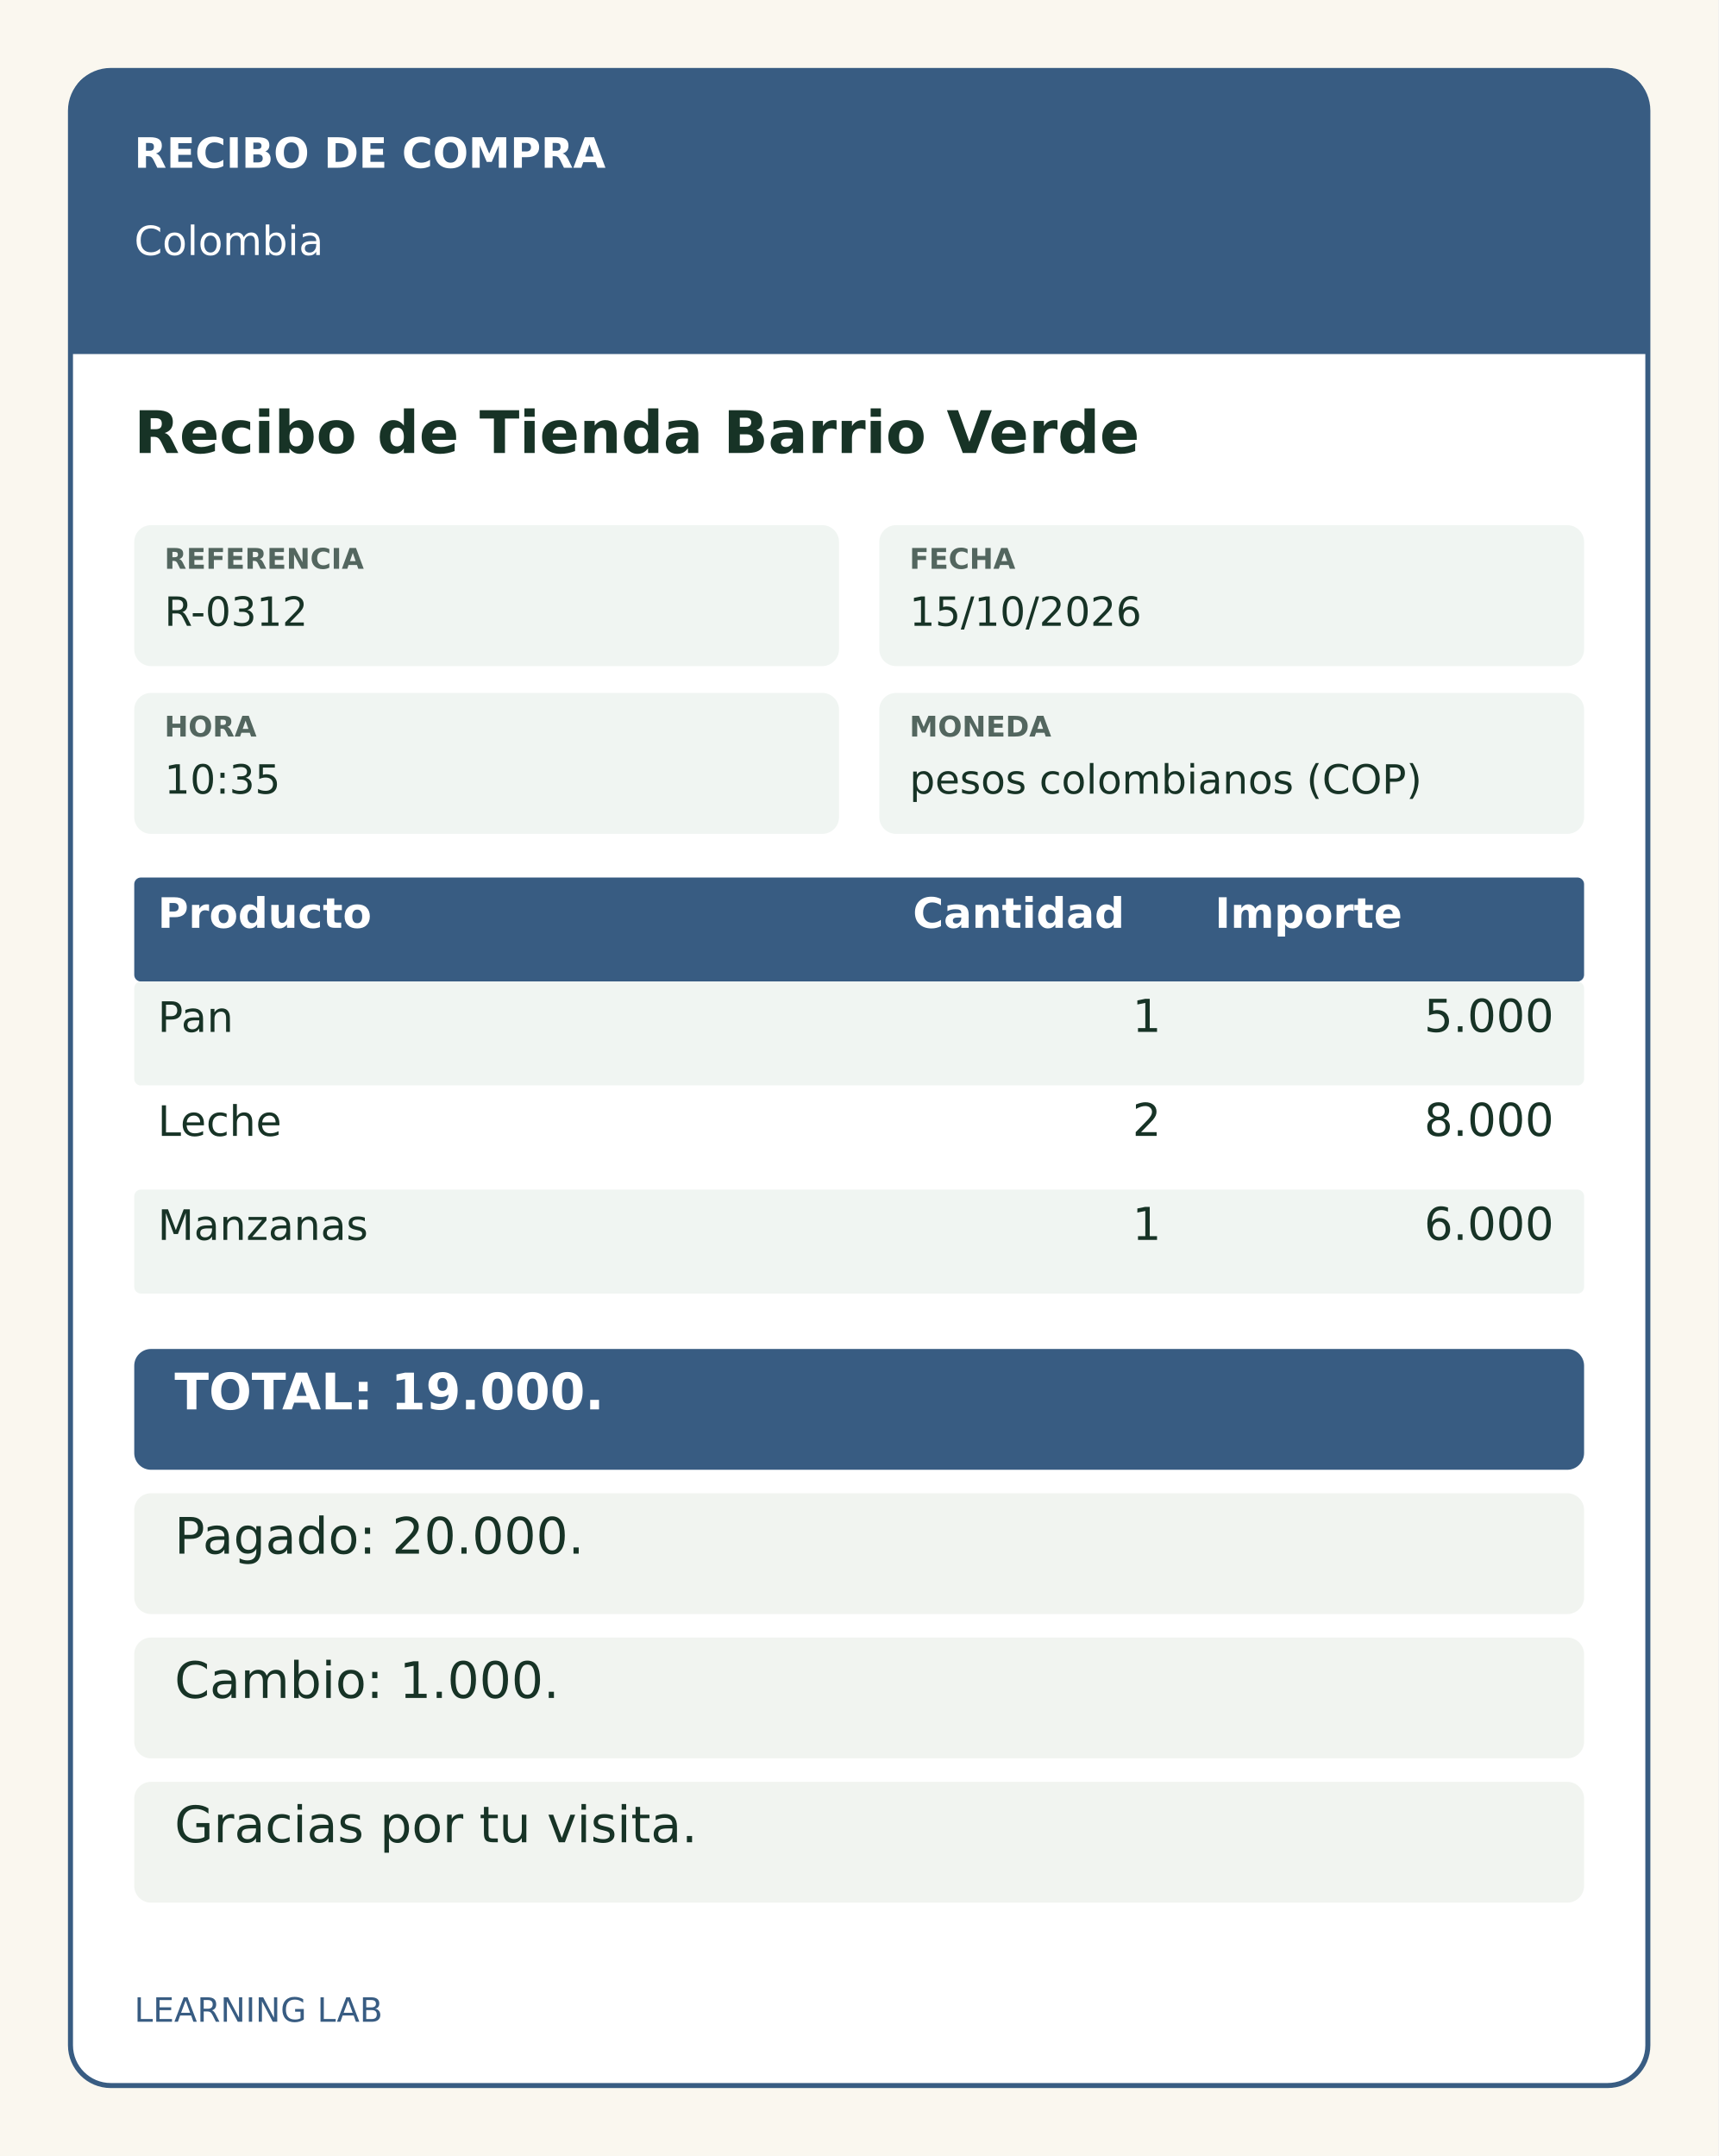
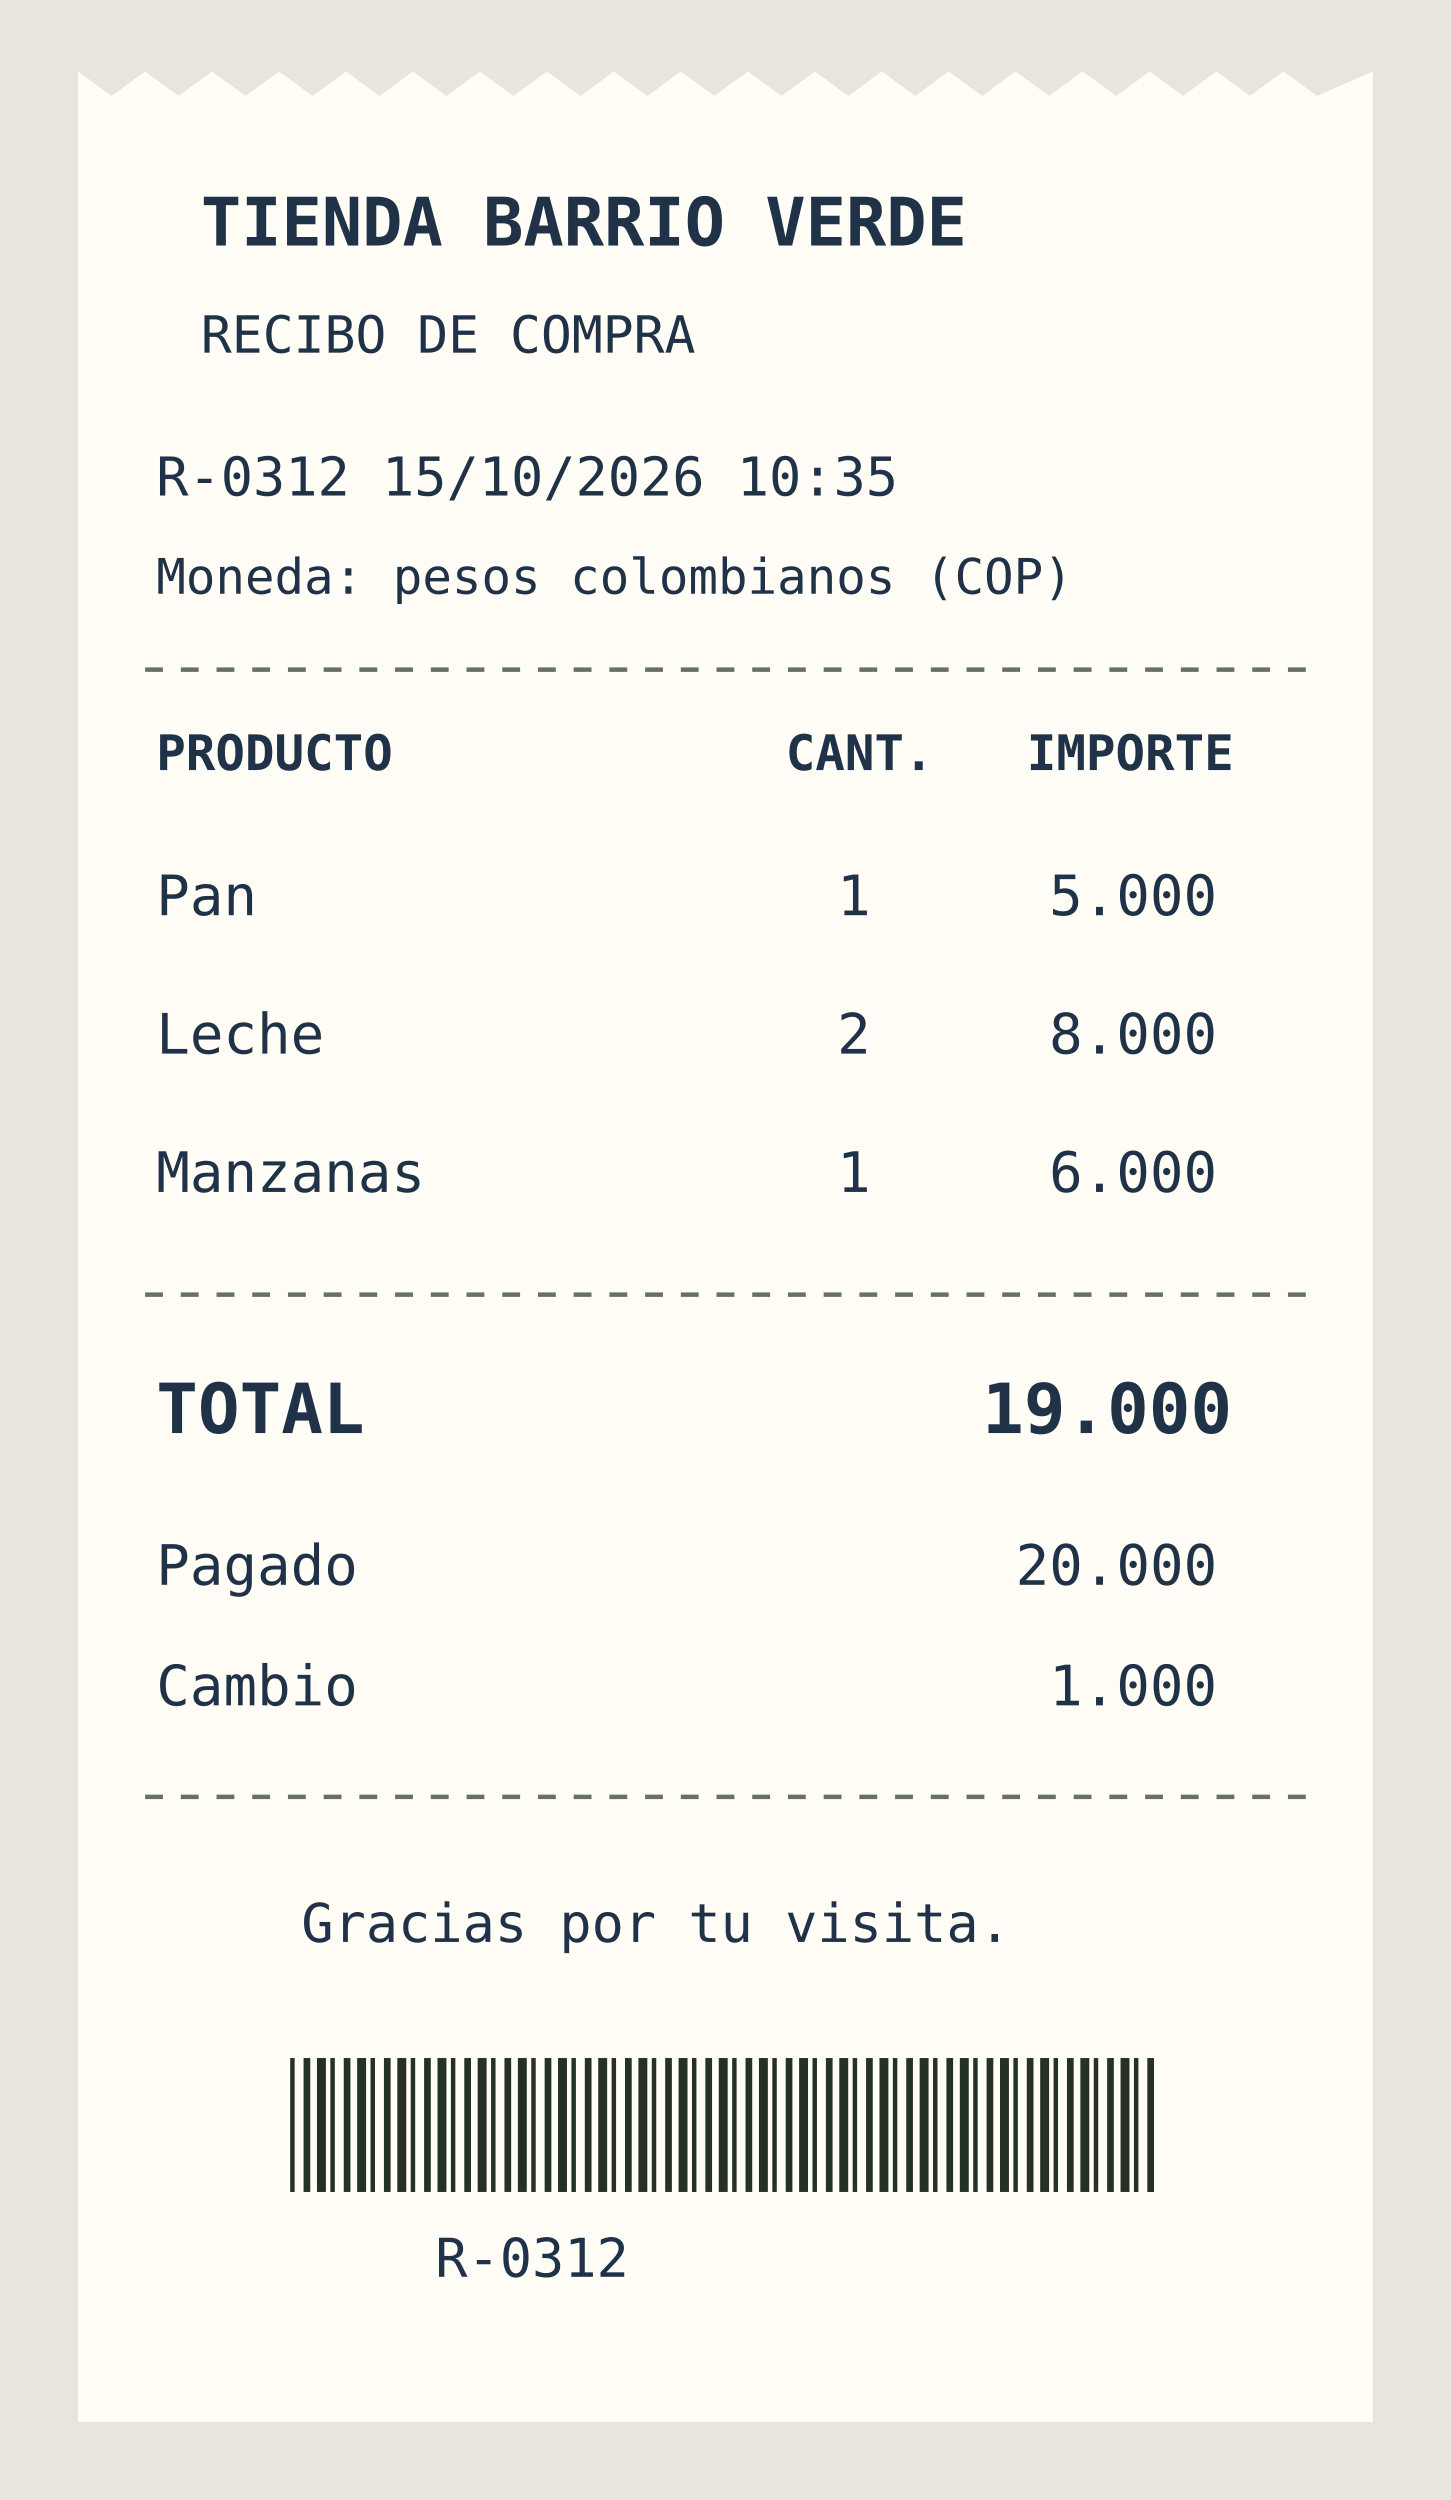
- <svg xmlns="http://www.w3.org/2000/svg" width="1024" height="1285" viewBox="0 0 1024 1285">
-   <rect width="1024" height="1285" fill="#faf7ef" />
-   <rect x="42" y="42" width="940" height="1201" rx="24" fill="white" stroke="#385c82" stroke-width="3" />
-   <path d="M42 66q0-24 24-24h892q24 0 24 24v145H42Z" fill="#385c82" />
-   <text x="80" y="100" data-right="960" font-family="DejaVu Sans, sans-serif" font-size="25" font-weight="bold" fill="white">RECIBO DE COMPRA</text>
-   <text x="80" y="152" data-right="960" font-family="DejaVu Sans, sans-serif" font-size="24" font-weight="normal" fill="white">Colombia</text>
-   <text x="80" y="270" data-right="960" font-family="DejaVu Sans, sans-serif" font-size="35" font-weight="bold" fill="#173326">Recibo de Tienda Barrio Verde</text>
-   <rect x="80" y="313" width="420" height="84" rx="10" fill="#f0f5f2" />
-   <text x="98" y="339" data-right="482" font-family="DejaVu Sans, sans-serif" font-size="17" font-weight="bold" fill="#53665f">REFERENCIA</text>
-   <text x="98" y="373" data-right="482" font-family="DejaVu Sans, sans-serif" font-size="24" font-weight="normal" fill="#173326">R-0312</text>
-   <rect x="524" y="313" width="420" height="84" rx="10" fill="#f0f5f2" />
-   <text x="542" y="339" data-right="926" font-family="DejaVu Sans, sans-serif" font-size="17" font-weight="bold" fill="#53665f">FECHA</text>
-   <text x="542" y="373" data-right="926" font-family="DejaVu Sans, sans-serif" font-size="24" font-weight="normal" fill="#173326">15/10/2026</text>
-   <rect x="80" y="413" width="420" height="84" rx="10" fill="#f0f5f2" />
-   <text x="98" y="439" data-right="482" font-family="DejaVu Sans, sans-serif" font-size="17" font-weight="bold" fill="#53665f">HORA</text>
-   <text x="98" y="473" data-right="482" font-family="DejaVu Sans, sans-serif" font-size="24" font-weight="normal" fill="#173326">10:35</text>
-   <rect x="524" y="413" width="420" height="84" rx="10" fill="#f0f5f2" />
-   <text x="542" y="439" data-right="926" font-family="DejaVu Sans, sans-serif" font-size="17" font-weight="bold" fill="#53665f">MONEDA</text>
-   <text x="542" y="473" data-right="926" font-family="DejaVu Sans, sans-serif" font-size="24" font-weight="normal" fill="#173326">pesos colombianos (COP)</text>
-   <rect x="80" y="523" width="864" height="62" rx="4" fill="#385c82" />
-   <text x="94" y="553" data-right="516" font-family="DejaVu Sans, sans-serif" font-size="25" font-weight="bold" fill="white">Producto</text>
-   <text x="544" y="553" data-right="696" font-family="DejaVu Sans, sans-serif" font-size="25" font-weight="bold" fill="white">Cantidad</text>
-   <text x="724" y="553" data-right="930" font-family="DejaVu Sans, sans-serif" font-size="25" font-weight="bold" fill="white">Importe</text>
-   <rect x="80" y="585" width="864" height="62" rx="4" fill="#f0f5f2" />
-   <text x="94" y="615" data-right="516" font-family="DejaVu Sans, sans-serif" font-size="25" font-weight="normal" fill="#173326">Pan</text>
-   <text x="692" y="615" text-anchor="end" font-family="DejaVu Sans, sans-serif" font-size="27" fill="#173326">1</text>
-   <text x="926" y="615" text-anchor="end" font-family="DejaVu Sans, sans-serif" font-size="27" fill="#173326">5.000</text>
-   <rect x="80" y="647" width="864" height="62" rx="4" fill="#ffffff" />
-   <text x="94" y="677" data-right="516" font-family="DejaVu Sans, sans-serif" font-size="25" font-weight="normal" fill="#173326">Leche</text>
-   <text x="692" y="677" text-anchor="end" font-family="DejaVu Sans, sans-serif" font-size="27" fill="#173326">2</text>
-   <text x="926" y="677" text-anchor="end" font-family="DejaVu Sans, sans-serif" font-size="27" fill="#173326">8.000</text>
-   <rect x="80" y="709" width="864" height="62" rx="4" fill="#f0f5f2" />
-   <text x="94" y="739" data-right="516" font-family="DejaVu Sans, sans-serif" font-size="25" font-weight="normal" fill="#173326">Manzanas</text>
-   <text x="692" y="739" text-anchor="end" font-family="DejaVu Sans, sans-serif" font-size="27" fill="#173326">1</text>
-   <text x="926" y="739" text-anchor="end" font-family="DejaVu Sans, sans-serif" font-size="27" fill="#173326">6.000</text>
-   <rect x="80" y="804" width="864" height="72" rx="10" fill="#385c82" />
-   <text x="104" y="840" data-right="960" font-family="DejaVu Sans, sans-serif" font-size="30" font-weight="bold" fill="white">TOTAL: 19.000.</text>
-   <rect x="80" y="890" width="864" height="72" rx="10" fill="#f1f4f0" />
-   <text x="104" y="926" data-right="960" font-family="DejaVu Sans, sans-serif" font-size="30" font-weight="normal" fill="#173326">Pagado: 20.000.</text>
-   <rect x="80" y="976" width="864" height="72" rx="10" fill="#f1f4f0" />
-   <text x="104" y="1012" data-right="960" font-family="DejaVu Sans, sans-serif" font-size="30" font-weight="normal" fill="#173326">Cambio: 1.000.</text>
-   <rect x="80" y="1062" width="864" height="72" rx="10" fill="#f1f4f0" />
-   <text x="104" y="1098" data-right="960" font-family="DejaVu Sans, sans-serif" font-size="30" font-weight="normal" fill="#173326">Gracias por tu visita.</text>
-   <text x="80" y="1205" data-right="960" font-family="DejaVu Sans, sans-serif" font-size="20" font-weight="normal" fill="#385c82">LEARNING LAB</text>
+ <svg xmlns="http://www.w3.org/2000/svg" width="650" height="1120" viewBox="0 0 650 1120">
+   <rect x="0" y="0" width="650" height="1120" rx="0" fill="#e8e5de" stroke="none" />
+   <path d="M35 32L50 43L65 32L80 43L95 32L110 43L125 32L140 43L155 32L170 43L185 32L200 43L215 32L230 43L245 32L260 43L275 32L290 43L305 32L320 43L335 32L350 43L365 32L380 43L395 32L410 43L425 32L440 43L455 32L470 43L485 32L500 43L515 32L530 43L545 32L560 43L575 32L590 43L615 32V1085H35Z" fill="#fffdf6" />
+   <text x="90" y="110" data-right="626" font-family="DejaVu Sans Mono" font-size="30" font-weight="bold" fill="#203247">TIENDA BARRIO VERDE</text>
+   <text x="90" y="158" data-right="626" font-family="DejaVu Sans Mono" font-size="23" font-weight="normal" fill="#203247">RECIBO DE COMPRA</text>
+   <text x="70" y="222" data-right="626" font-family="DejaVu Sans Mono" font-size="24" font-weight="normal" fill="#203247">R-0312    15/10/2026    10:35</text>
+   <text x="70" y="266" data-right="626" font-family="DejaVu Sans Mono" font-size="22" font-weight="normal" fill="#203247">Moneda: pesos colombianos (COP)</text>
+   <path d="M65 300H585" stroke="#647164" stroke-width="2" stroke-dasharray="8 8" />
+   <text x="70" y="345" data-right="626" font-family="DejaVu Sans Mono" font-size="22" font-weight="bold" fill="#203247">PRODUCTO</text>
+   <text x="352" y="345" data-right="626" font-family="DejaVu Sans Mono" font-size="22" font-weight="bold" fill="#203247">CANT.</text>
+   <text x="460" y="345" data-right="626" font-family="DejaVu Sans Mono" font-size="22" font-weight="bold" fill="#203247">IMPORTE</text>
+   <text x="70" y="410" data-right="626" font-family="DejaVu Sans Mono" font-size="25" font-weight="normal" fill="#203247">Pan</text>
+   <text x="375" y="410" data-right="626" font-family="DejaVu Sans Mono" font-size="25" font-weight="normal" fill="#203247">1</text>
+   <text x="470" y="410" data-right="626" font-family="DejaVu Sans Mono" font-size="25" font-weight="normal" fill="#203247">5.000</text>
+   <text x="70" y="472" data-right="626" font-family="DejaVu Sans Mono" font-size="25" font-weight="normal" fill="#203247">Leche</text>
+   <text x="375" y="472" data-right="626" font-family="DejaVu Sans Mono" font-size="25" font-weight="normal" fill="#203247">2</text>
+   <text x="470" y="472" data-right="626" font-family="DejaVu Sans Mono" font-size="25" font-weight="normal" fill="#203247">8.000</text>
+   <text x="70" y="534" data-right="626" font-family="DejaVu Sans Mono" font-size="25" font-weight="normal" fill="#203247">Manzanas</text>
+   <text x="375" y="534" data-right="626" font-family="DejaVu Sans Mono" font-size="25" font-weight="normal" fill="#203247">1</text>
+   <text x="470" y="534" data-right="626" font-family="DejaVu Sans Mono" font-size="25" font-weight="normal" fill="#203247">6.000</text>
+   <path d="M65 580H585" stroke="#647164" stroke-width="2" stroke-dasharray="8 8" />
+   <text x="70" y="642" data-right="626" font-family="DejaVu Sans Mono" font-size="31" font-weight="bold" fill="#203247">TOTAL</text>
+   <text x="440" y="642" data-right="626" font-family="DejaVu Sans Mono" font-size="31" font-weight="bold" fill="#203247">19.000</text>
+   <text x="70" y="710" data-right="626" font-family="DejaVu Sans Mono" font-size="25" font-weight="normal" fill="#203247">Pagado</text>
+   <text x="455" y="710" data-right="626" font-family="DejaVu Sans Mono" font-size="25" font-weight="normal" fill="#203247">20.000</text>
+   <text x="70" y="764" data-right="626" font-family="DejaVu Sans Mono" font-size="25" font-weight="normal" fill="#203247">Cambio</text>
+   <text x="470" y="764" data-right="626" font-family="DejaVu Sans Mono" font-size="25" font-weight="normal" fill="#203247">1.000</text>
+   <path d="M65 805H585" stroke="#647164" stroke-width="2" stroke-dasharray="8 8" />
+   <text x="135" y="870" data-right="626" font-family="DejaVu Sans Mono" font-size="24" font-weight="normal" fill="#203247">Gracias por tu visita.</text>
+   <rect x="130" y="922" width="2" height="60" rx="0" fill="#253126" stroke="none" />
+   <rect x="136" y="922" width="3" height="60" rx="0" fill="#253126" stroke="none" />
+   <rect x="142" y="922" width="4" height="60" rx="0" fill="#253126" stroke="none" />
+   <rect x="148" y="922" width="2" height="60" rx="0" fill="#253126" stroke="none" />
+   <rect x="154" y="922" width="3" height="60" rx="0" fill="#253126" stroke="none" />
+   <rect x="160" y="922" width="4" height="60" rx="0" fill="#253126" stroke="none" />
+   <rect x="166" y="922" width="2" height="60" rx="0" fill="#253126" stroke="none" />
+   <rect x="172" y="922" width="3" height="60" rx="0" fill="#253126" stroke="none" />
+   <rect x="178" y="922" width="4" height="60" rx="0" fill="#253126" stroke="none" />
+   <rect x="184" y="922" width="2" height="60" rx="0" fill="#253126" stroke="none" />
+   <rect x="190" y="922" width="3" height="60" rx="0" fill="#253126" stroke="none" />
+   <rect x="196" y="922" width="4" height="60" rx="0" fill="#253126" stroke="none" />
+   <rect x="202" y="922" width="2" height="60" rx="0" fill="#253126" stroke="none" />
+   <rect x="208" y="922" width="3" height="60" rx="0" fill="#253126" stroke="none" />
+   <rect x="214" y="922" width="4" height="60" rx="0" fill="#253126" stroke="none" />
+   <rect x="220" y="922" width="2" height="60" rx="0" fill="#253126" stroke="none" />
+   <rect x="226" y="922" width="3" height="60" rx="0" fill="#253126" stroke="none" />
+   <rect x="232" y="922" width="4" height="60" rx="0" fill="#253126" stroke="none" />
+   <rect x="238" y="922" width="2" height="60" rx="0" fill="#253126" stroke="none" />
+   <rect x="244" y="922" width="3" height="60" rx="0" fill="#253126" stroke="none" />
+   <rect x="250" y="922" width="4" height="60" rx="0" fill="#253126" stroke="none" />
+   <rect x="256" y="922" width="2" height="60" rx="0" fill="#253126" stroke="none" />
+   <rect x="262" y="922" width="3" height="60" rx="0" fill="#253126" stroke="none" />
+   <rect x="268" y="922" width="4" height="60" rx="0" fill="#253126" stroke="none" />
+   <rect x="274" y="922" width="2" height="60" rx="0" fill="#253126" stroke="none" />
+   <rect x="280" y="922" width="3" height="60" rx="0" fill="#253126" stroke="none" />
+   <rect x="286" y="922" width="4" height="60" rx="0" fill="#253126" stroke="none" />
+   <rect x="292" y="922" width="2" height="60" rx="0" fill="#253126" stroke="none" />
+   <rect x="298" y="922" width="3" height="60" rx="0" fill="#253126" stroke="none" />
+   <rect x="304" y="922" width="4" height="60" rx="0" fill="#253126" stroke="none" />
+   <rect x="310" y="922" width="2" height="60" rx="0" fill="#253126" stroke="none" />
+   <rect x="316" y="922" width="3" height="60" rx="0" fill="#253126" stroke="none" />
+   <rect x="322" y="922" width="4" height="60" rx="0" fill="#253126" stroke="none" />
+   <rect x="328" y="922" width="2" height="60" rx="0" fill="#253126" stroke="none" />
+   <rect x="334" y="922" width="3" height="60" rx="0" fill="#253126" stroke="none" />
+   <rect x="340" y="922" width="4" height="60" rx="0" fill="#253126" stroke="none" />
+   <rect x="346" y="922" width="2" height="60" rx="0" fill="#253126" stroke="none" />
+   <rect x="352" y="922" width="3" height="60" rx="0" fill="#253126" stroke="none" />
+   <rect x="358" y="922" width="4" height="60" rx="0" fill="#253126" stroke="none" />
+   <rect x="364" y="922" width="2" height="60" rx="0" fill="#253126" stroke="none" />
+   <rect x="370" y="922" width="3" height="60" rx="0" fill="#253126" stroke="none" />
+   <rect x="376" y="922" width="4" height="60" rx="0" fill="#253126" stroke="none" />
+   <rect x="382" y="922" width="2" height="60" rx="0" fill="#253126" stroke="none" />
+   <rect x="388" y="922" width="3" height="60" rx="0" fill="#253126" stroke="none" />
+   <rect x="394" y="922" width="4" height="60" rx="0" fill="#253126" stroke="none" />
+   <rect x="400" y="922" width="2" height="60" rx="0" fill="#253126" stroke="none" />
+   <rect x="406" y="922" width="3" height="60" rx="0" fill="#253126" stroke="none" />
+   <rect x="412" y="922" width="4" height="60" rx="0" fill="#253126" stroke="none" />
+   <rect x="418" y="922" width="2" height="60" rx="0" fill="#253126" stroke="none" />
+   <rect x="424" y="922" width="3" height="60" rx="0" fill="#253126" stroke="none" />
+   <rect x="430" y="922" width="4" height="60" rx="0" fill="#253126" stroke="none" />
+   <rect x="436" y="922" width="2" height="60" rx="0" fill="#253126" stroke="none" />
+   <rect x="442" y="922" width="3" height="60" rx="0" fill="#253126" stroke="none" />
+   <rect x="448" y="922" width="4" height="60" rx="0" fill="#253126" stroke="none" />
+   <rect x="454" y="922" width="2" height="60" rx="0" fill="#253126" stroke="none" />
+   <rect x="460" y="922" width="3" height="60" rx="0" fill="#253126" stroke="none" />
+   <rect x="466" y="922" width="4" height="60" rx="0" fill="#253126" stroke="none" />
+   <rect x="472" y="922" width="2" height="60" rx="0" fill="#253126" stroke="none" />
+   <rect x="478" y="922" width="3" height="60" rx="0" fill="#253126" stroke="none" />
+   <rect x="484" y="922" width="4" height="60" rx="0" fill="#253126" stroke="none" />
+   <rect x="490" y="922" width="2" height="60" rx="0" fill="#253126" stroke="none" />
+   <rect x="496" y="922" width="3" height="60" rx="0" fill="#253126" stroke="none" />
+   <rect x="502" y="922" width="4" height="60" rx="0" fill="#253126" stroke="none" />
+   <rect x="508" y="922" width="2" height="60" rx="0" fill="#253126" stroke="none" />
+   <rect x="514" y="922" width="3" height="60" rx="0" fill="#253126" stroke="none" />
+   <text x="195" y="1020" data-right="626" font-family="DejaVu Sans Mono" font-size="24" font-weight="normal" fill="#203247">R-0312</text>
</svg>
